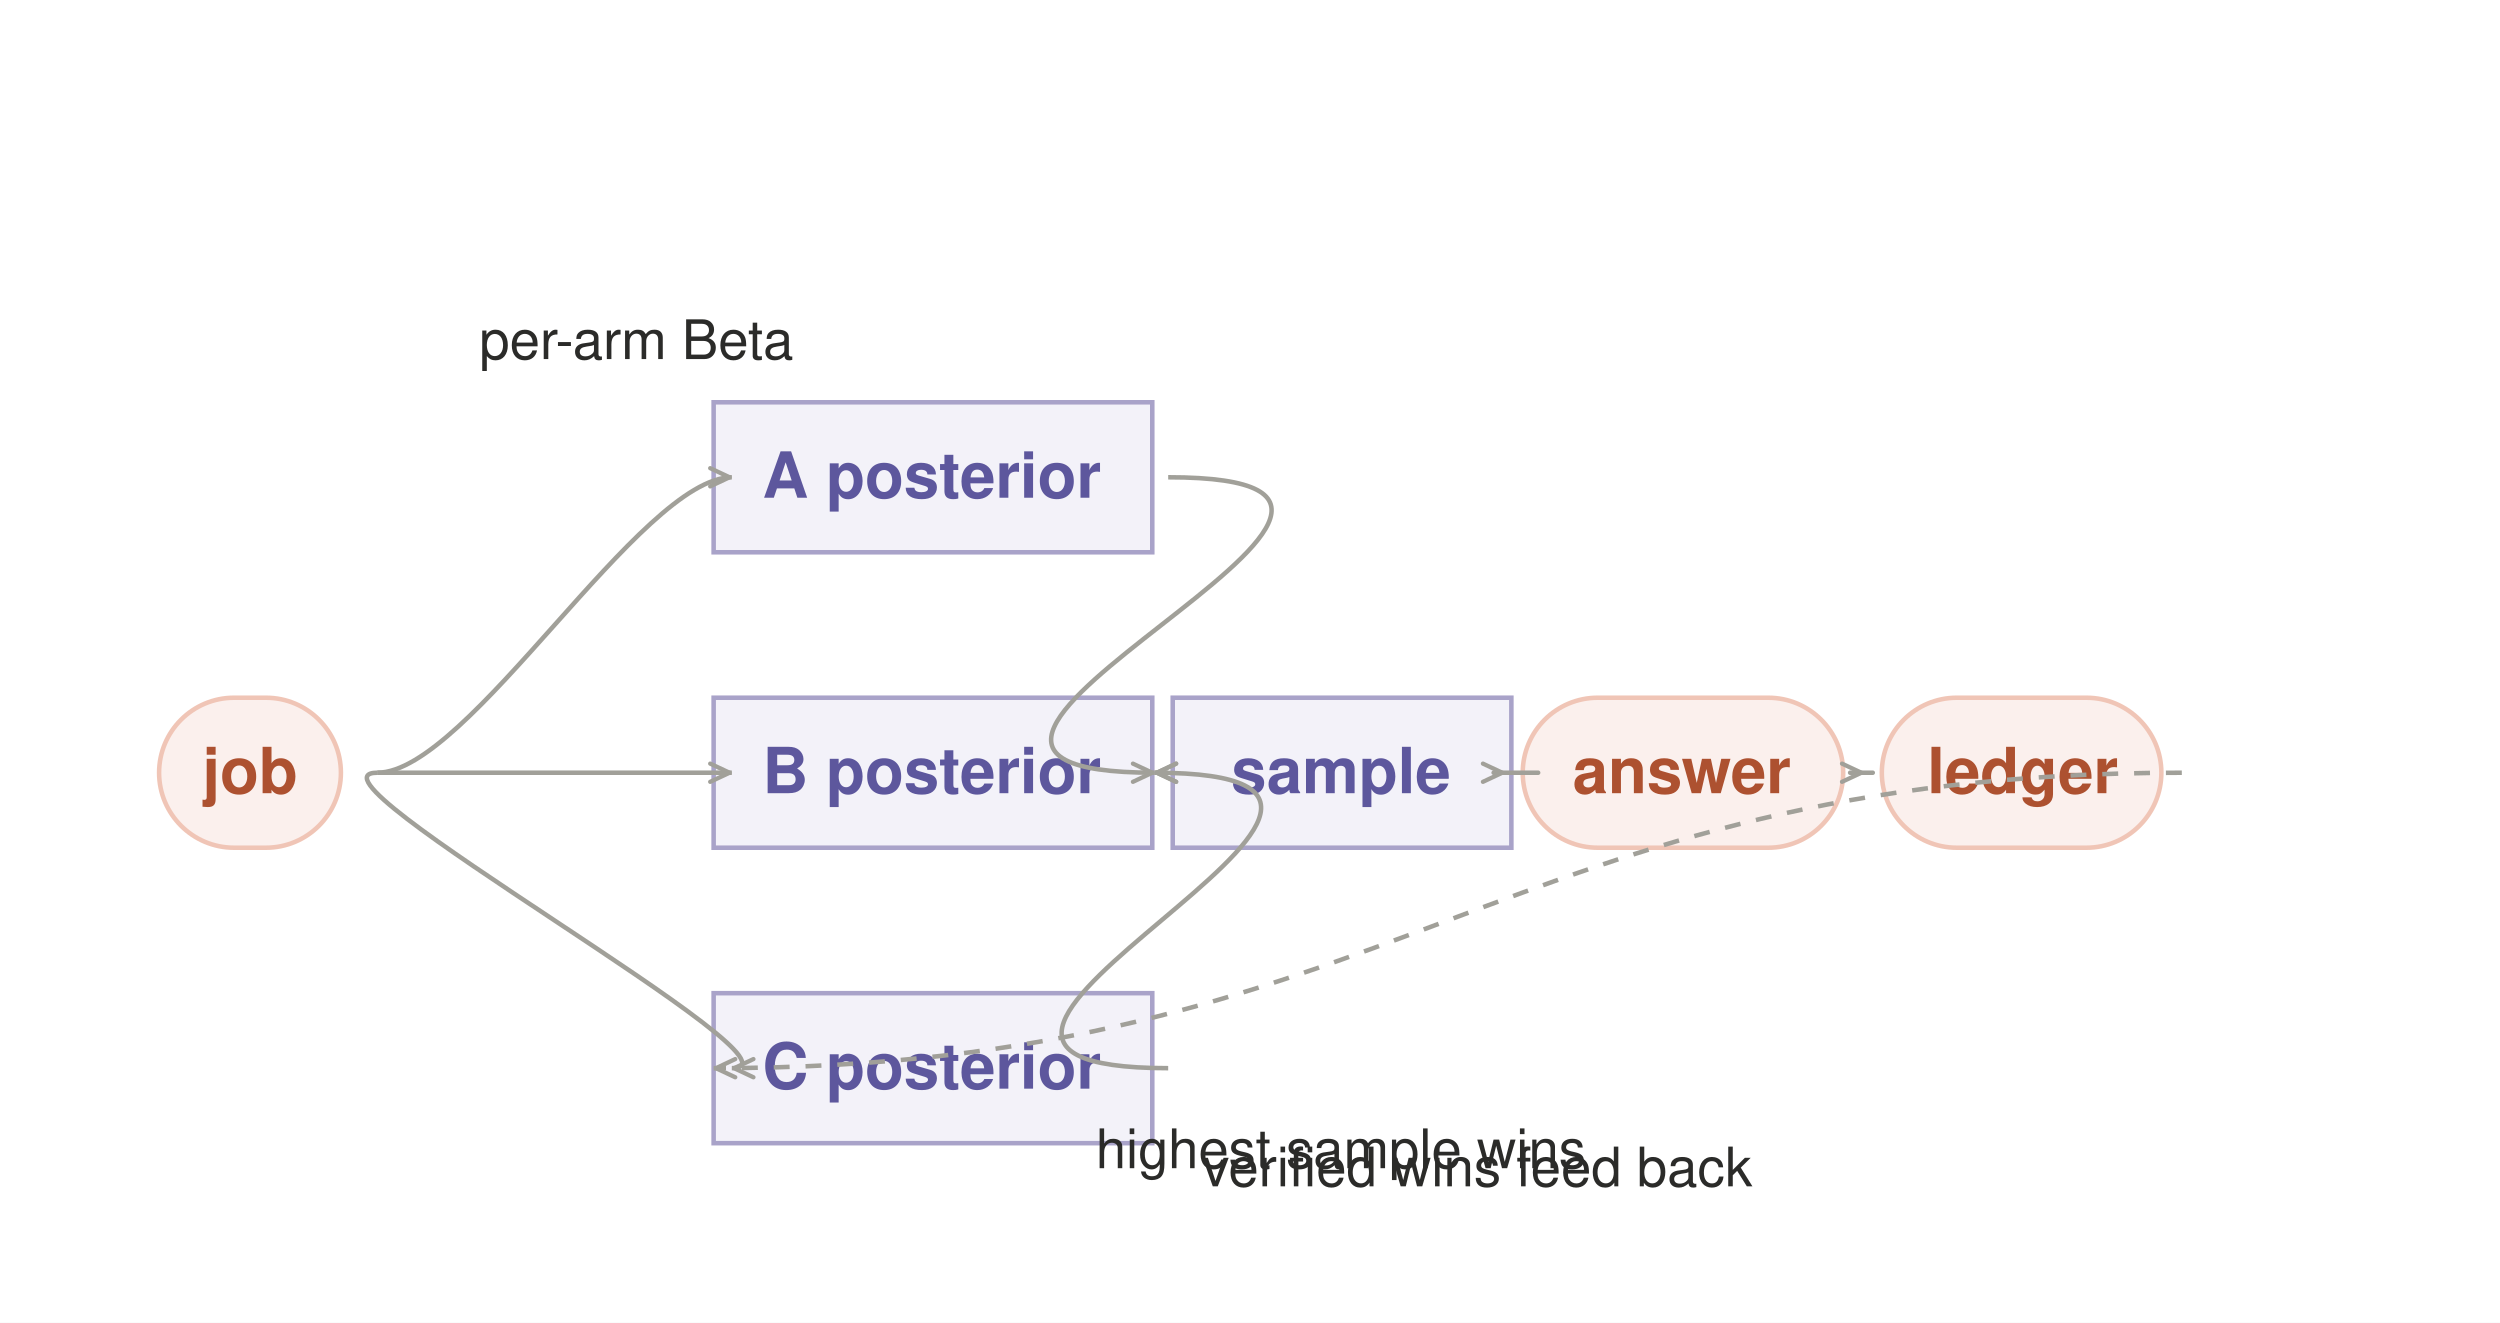
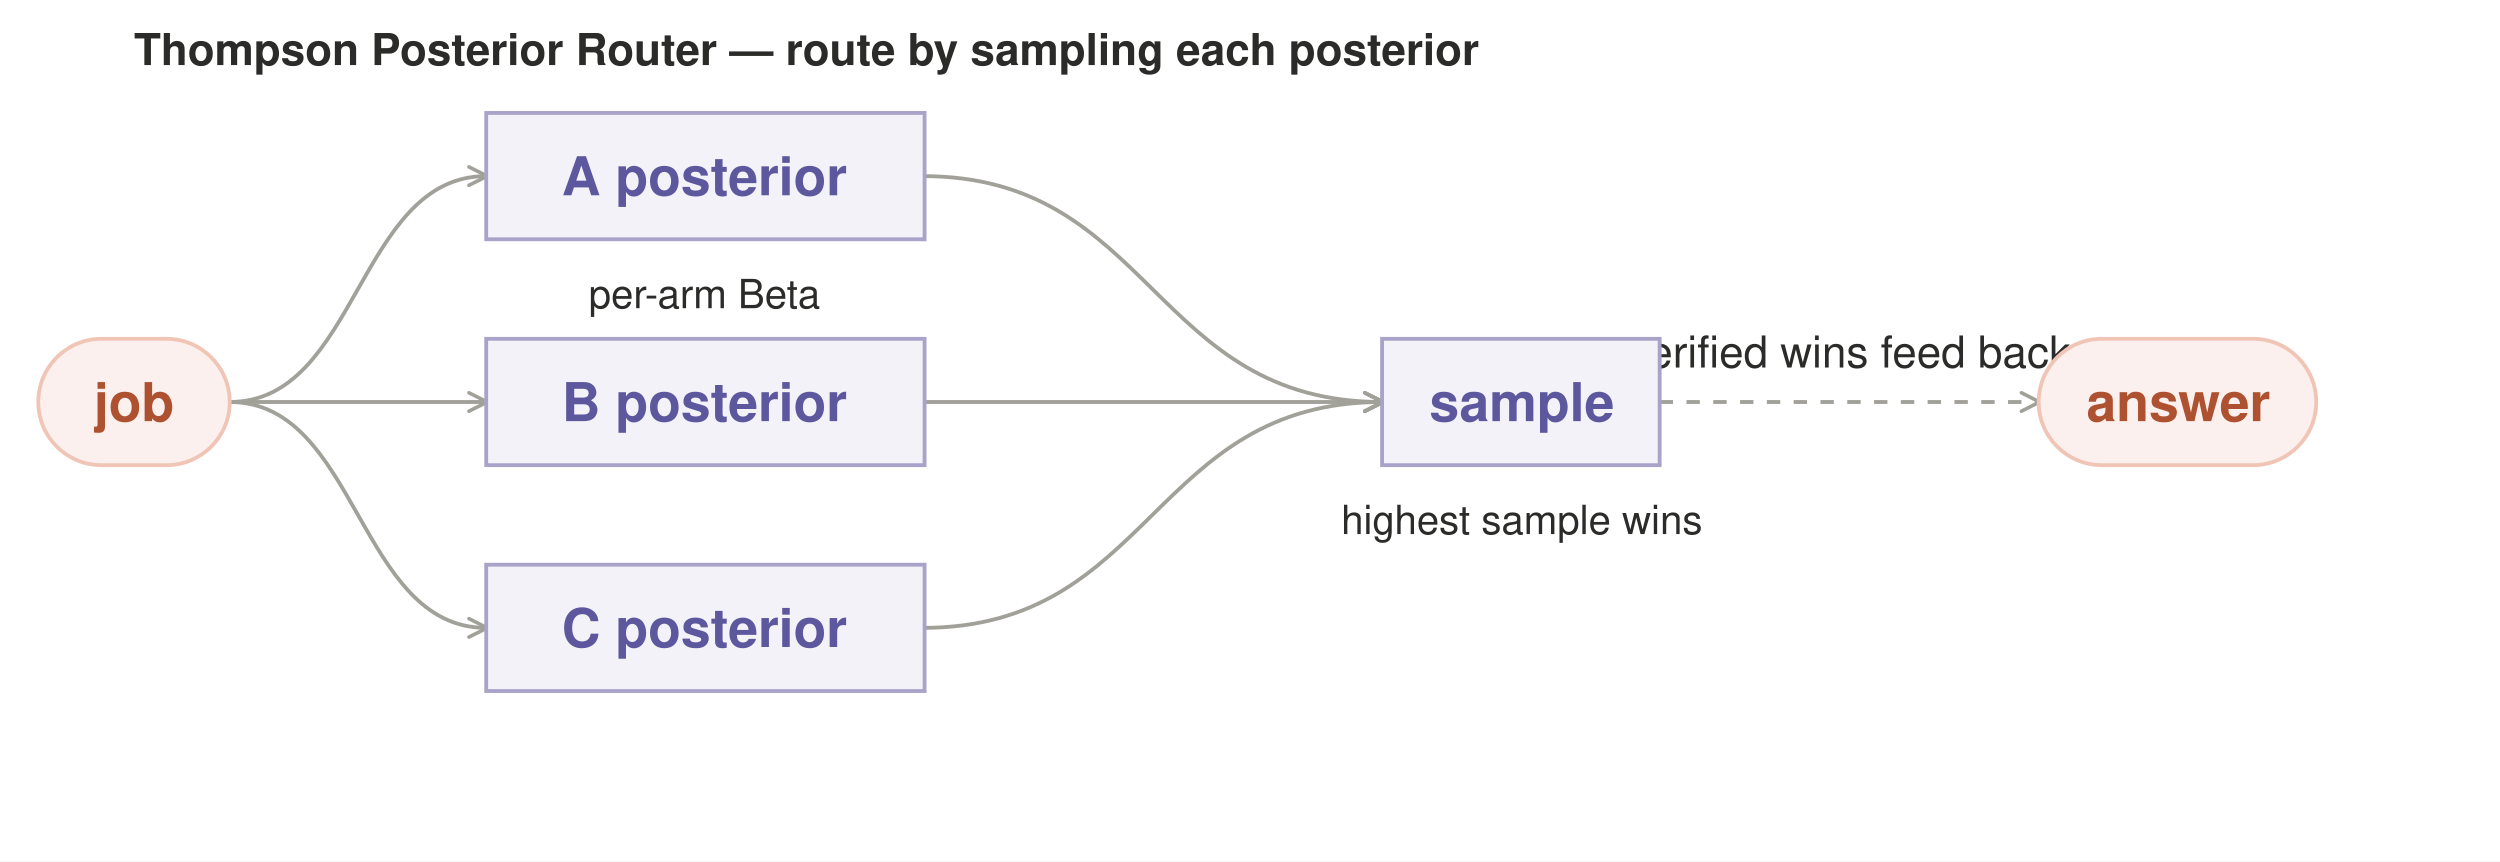
- <svg xmlns="http://www.w3.org/2000/svg" viewBox="0 0 1100 582" font-family="Avenir Next, Nunito, Segoe UI, Helvetica, Arial, sans-serif">
+ <svg xmlns="http://www.w3.org/2000/svg" viewBox="0 0 1306 450" font-family="Avenir Next, Nunito, Segoe UI, Helvetica, Arial, sans-serif">
  <defs>
-     <marker id="ha" markerWidth="14" markerHeight="14" refX="11" refY="5" orient="auto" markerUnits="userSpaceOnUse">
-       <path d="M1.5 1 L10 5 L1.5 9" fill="none" stroke="#a1a099" stroke-width="1.9" stroke-linecap="round" stroke-linejoin="round" />
+     <marker id="ha" markerWidth="13.3" markerHeight="13.3" refX="11" refY="7.0" orient="auto" markerUnits="userSpaceOnUse">
+       <path d="M2 2.2 L11.5 7.0 L2 11.8" fill="none" stroke="#a1a099" stroke-width="1.9" stroke-linecap="round" stroke-linejoin="round" />
    </marker>
-     <marker id="Ha" markerWidth="19" markerHeight="19" refX="13" refY="6.5" orient="auto" markerUnits="userSpaceOnUse">
-       <path d="M2 1.5 L12.5 6.5 L2 11.5" fill="none" stroke="#a1a099" stroke-width="3" stroke-linecap="round" stroke-linejoin="round" />
+     <marker id="Ha" markerWidth="18.1" markerHeight="18.1" refX="15" refY="9.5" orient="auto" markerUnits="userSpaceOnUse">
+       <path d="M2 3.0 L15.6 9.5 L2 16.0" fill="none" stroke="#a1a099" stroke-width="3.0" stroke-linecap="round" stroke-linejoin="round" />
    </marker>
-     <marker id="hg" markerWidth="14" markerHeight="14" refX="11" refY="5" orient="auto" markerUnits="userSpaceOnUse">
-       <path d="M1.5 1 L10 5 L1.5 9" fill="none" stroke="#5a912f" stroke-width="1.9" stroke-linecap="round" stroke-linejoin="round" />
+     <marker id="hg" markerWidth="13.3" markerHeight="13.3" refX="11" refY="7.0" orient="auto" markerUnits="userSpaceOnUse">
+       <path d="M2 2.2 L11.5 7.0 L2 11.8" fill="none" stroke="#5a912f" stroke-width="1.9" stroke-linecap="round" stroke-linejoin="round" />
    </marker>
-     <marker id="Hg" markerWidth="19" markerHeight="19" refX="13" refY="6.5" orient="auto" markerUnits="userSpaceOnUse">
-       <path d="M2 1.5 L12.5 6.5 L2 11.5" fill="none" stroke="#5a912f" stroke-width="3" stroke-linecap="round" stroke-linejoin="round" />
+     <marker id="Hg" markerWidth="18.1" markerHeight="18.1" refX="15" refY="9.5" orient="auto" markerUnits="userSpaceOnUse">
+       <path d="M2 3.0 L15.6 9.5 L2 16.0" fill="none" stroke="#5a912f" stroke-width="3.0" stroke-linecap="round" stroke-linejoin="round" />
    </marker>
-     <marker id="hp" markerWidth="14" markerHeight="14" refX="11" refY="5" orient="auto" markerUnits="userSpaceOnUse">
-       <path d="M1.5 1 L10 5 L1.5 9" fill="none" stroke="#5d579d" stroke-width="1.9" stroke-linecap="round" stroke-linejoin="round" />
+     <marker id="hp" markerWidth="13.3" markerHeight="13.3" refX="11" refY="7.0" orient="auto" markerUnits="userSpaceOnUse">
+       <path d="M2 2.2 L11.5 7.0 L2 11.8" fill="none" stroke="#5d579d" stroke-width="1.9" stroke-linecap="round" stroke-linejoin="round" />
    </marker>
-     <marker id="Hp" markerWidth="19" markerHeight="19" refX="13" refY="6.5" orient="auto" markerUnits="userSpaceOnUse">
-       <path d="M2 1.5 L12.5 6.5 L2 11.5" fill="none" stroke="#5d579d" stroke-width="3" stroke-linecap="round" stroke-linejoin="round" />
+     <marker id="Hp" markerWidth="18.1" markerHeight="18.1" refX="15" refY="9.5" orient="auto" markerUnits="userSpaceOnUse">
+       <path d="M2 3.0 L15.6 9.5 L2 16.0" fill="none" stroke="#5d579d" stroke-width="3.0" stroke-linecap="round" stroke-linejoin="round" />
    </marker>
-     <marker id="hc" markerWidth="14" markerHeight="14" refX="11" refY="5" orient="auto" markerUnits="userSpaceOnUse">
-       <path d="M1.5 1 L10 5 L1.5 9" fill="none" stroke="#ad5130" stroke-width="1.9" stroke-linecap="round" stroke-linejoin="round" />
+     <marker id="hc" markerWidth="13.3" markerHeight="13.3" refX="11" refY="7.0" orient="auto" markerUnits="userSpaceOnUse">
+       <path d="M2 2.2 L11.5 7.0 L2 11.8" fill="none" stroke="#ad5130" stroke-width="1.9" stroke-linecap="round" stroke-linejoin="round" />
    </marker>
-     <marker id="Hc" markerWidth="19" markerHeight="19" refX="13" refY="6.5" orient="auto" markerUnits="userSpaceOnUse">
-       <path d="M2 1.5 L12.5 6.5 L2 11.5" fill="none" stroke="#ad5130" stroke-width="3" stroke-linecap="round" stroke-linejoin="round" />
+     <marker id="Hc" markerWidth="18.1" markerHeight="18.1" refX="15" refY="9.5" orient="auto" markerUnits="userSpaceOnUse">
+       <path d="M2 3.0 L15.6 9.5 L2 16.0" fill="none" stroke="#ad5130" stroke-width="3.0" stroke-linecap="round" stroke-linejoin="round" />
    </marker>
-     <marker id="hk" markerWidth="14" markerHeight="14" refX="11" refY="5" orient="auto" markerUnits="userSpaceOnUse">
-       <path d="M1.5 1 L10 5 L1.5 9" fill="none" stroke="#2b2b29" stroke-width="1.9" stroke-linecap="round" stroke-linejoin="round" />
+     <marker id="hk" markerWidth="13.3" markerHeight="13.3" refX="11" refY="7.0" orient="auto" markerUnits="userSpaceOnUse">
+       <path d="M2 2.2 L11.5 7.0 L2 11.8" fill="none" stroke="#2b2b29" stroke-width="1.9" stroke-linecap="round" stroke-linejoin="round" />
    </marker>
-     <marker id="Hk" markerWidth="19" markerHeight="19" refX="13" refY="6.5" orient="auto" markerUnits="userSpaceOnUse">
-       <path d="M2 1.5 L12.5 6.5 L2 11.5" fill="none" stroke="#2b2b29" stroke-width="3" stroke-linecap="round" stroke-linejoin="round" />
+     <marker id="Hk" markerWidth="18.1" markerHeight="18.1" refX="15" refY="9.5" orient="auto" markerUnits="userSpaceOnUse">
+       <path d="M2 3.0 L15.6 9.5 L2 16.0" fill="none" stroke="#2b2b29" stroke-width="3.0" stroke-linecap="round" stroke-linejoin="round" />
    </marker>
  </defs>
-   <rect width="1100" height="582" fill="#fff" />
-   <rect x="70" y="307" width="80" height="66" rx="33" fill="#fbf0ed" stroke="#f0c5b6" stroke-width="2" />
-   <text x="110" y="349" text-anchor="middle" fill="#ad5130" font-size="28" font-weight="600">job</text>
-   <rect x="314" y="177" width="193" height="66" fill="#f3f2f9" stroke="#a9a3c9" stroke-width="2" />
-   <text x="410" y="219" text-anchor="middle" fill="#5d579d" font-size="28" font-weight="600">A posterior</text>
-   <path d="M166 340 C206 340, 282 210, 322 210" fill="none" stroke="#a1a099" stroke-width="2" marker-end="url(#ha)" />
-   <rect x="314" y="307" width="193" height="66" fill="#f3f2f9" stroke="#a9a3c9" stroke-width="2" />
-   <text x="410" y="349" text-anchor="middle" fill="#5d579d" font-size="28" font-weight="600">B posterior</text>
-   <path d="M166 340 L322 340" fill="none" stroke="#a1a099" stroke-width="2" marker-end="url(#ha)" />
-   <rect x="314" y="437" width="193" height="66" fill="#f3f2f9" stroke="#a9a3c9" stroke-width="2" />
-   <text x="410" y="479" text-anchor="middle" fill="#5d579d" font-size="28" font-weight="600">C posterior</text>
-   <path d="M166 340 C126 340, 362 470, 322 470" fill="none" stroke="#a1a099" stroke-width="2" marker-end="url(#ha)" />
-   <text x="280" y="158" text-anchor="middle" fill="#2b2b29" font-size="24">per-arm Beta</text>
-   <rect x="516" y="307" width="149" height="66" fill="#f3f2f9" stroke="#a9a3c9" stroke-width="2" />
-   <text x="590" y="349" text-anchor="middle" fill="#5d579d" font-size="28" font-weight="600">sample</text>
-   <path d="M514 210 C674 210, 348 340, 508 340" fill="none" stroke="#a1a099" stroke-width="2" marker-end="url(#ha)" />
-   <path d="M514 340 L508 340" fill="none" stroke="#a1a099" stroke-width="2" marker-end="url(#ha)" />
-   <path d="M514 470 C354 470, 668 340, 508 340" fill="none" stroke="#a1a099" stroke-width="2" marker-end="url(#ha)" />
-   <text x="590" y="514" text-anchor="middle" fill="#2b2b29" font-size="24">highest sample wins</text>
-   <rect x="670" y="307" width="141" height="66" rx="33" fill="#fbf0ed" stroke="#f0c5b6" stroke-width="2" />
-   <text x="740" y="349" text-anchor="middle" fill="#ad5130" font-size="28" font-weight="600">answer</text>
-   <path d="M672 340 C692 340, 642 340, 662 340" fill="none" stroke="#a1a099" stroke-width="2" marker-end="url(#ha)" />
-   <rect x="828" y="307" width="123" height="66" rx="33" fill="#fbf0ed" stroke="#f0c5b6" stroke-width="2" />
-   <text x="890" y="349" text-anchor="middle" fill="#ad5130" font-size="28" font-weight="600">ledger</text>
-   <path d="M818 340 C838 340, 800 340, 820 340" fill="none" stroke="#a1a099" stroke-width="2" marker-end="url(#ha)" />
-   <path d="M960 340 C660 340, 614 470, 314 470" fill="none" stroke="#a1a099" stroke-width="2" stroke-dasharray="7 7" marker-end="url(#ha)" />
-   <text x="650" y="522" text-anchor="middle" fill="#2b2b29" font-size="24">verified wins feed back</text>
+   <rect width="1306" height="450" fill="#fff" />
+   <text x="70" y="34" text-anchor="start" fill="#2b2b29" font-size="23" font-weight="700">Thompson Posterior Router — route by sampling each posterior</text>
+   <text x="966" y="192" text-anchor="middle" fill="#2b2b29" font-size="23">verified wins feed back</text>
+   <path d="M 120 210 C 187 210, 187 92, 254 92" fill="none" stroke="#a1a099" stroke-width="2" marker-end="url(#ha)" />
+   <path d="M 120 210 C 187 210, 187 210, 254 210" fill="none" stroke="#a1a099" stroke-width="2" marker-end="url(#ha)" />
+   <path d="M 120 210 C 187 210, 187 328, 254 328" fill="none" stroke="#a1a099" stroke-width="2" marker-end="url(#ha)" />
+   <path d="M 482 92 C 602 92, 602 210, 722 210" fill="none" stroke="#a1a099" stroke-width="2" marker-end="url(#ha)" />
+   <path d="M 482 210 C 602 210, 602 210, 722 210" fill="none" stroke="#a1a099" stroke-width="2" marker-end="url(#ha)" />
+   <path d="M 482 328 C 602 328, 602 210, 722 210" fill="none" stroke="#a1a099" stroke-width="2" marker-end="url(#ha)" />
+   <path d="M 867 210 C 966 210, 966 210, 1065 210" fill="none" stroke="#a1a099" stroke-width="2" stroke-dasharray="7 7" marker-end="url(#ha)" />
+   <rect x="20" y="177" width="100" height="66" rx="33" fill="#fbf0ed" stroke="#f0c5b6" stroke-width="2" />
+   <text x="70" y="220" text-anchor="middle" fill="#ad5130" font-size="28" font-weight="600">job</text>
+   <rect x="254" y="59" width="229" height="66" rx="0" fill="#f3f2f9" stroke="#a9a3c9" stroke-width="2" />
+   <text x="368" y="102" text-anchor="middle" fill="#5d579d" font-size="28" font-weight="600">A posterior</text>
+   <text x="368" y="161" text-anchor="middle" fill="#2b2b29" font-size="21">per-arm Beta</text>
+   <rect x="254" y="177" width="229" height="66" rx="0" fill="#f3f2f9" stroke="#a9a3c9" stroke-width="2" />
+   <text x="368" y="220" text-anchor="middle" fill="#5d579d" font-size="28" font-weight="600">B posterior</text>
+   <rect x="254" y="295" width="229" height="66" rx="0" fill="#f3f2f9" stroke="#a9a3c9" stroke-width="2" />
+   <text x="368" y="338" text-anchor="middle" fill="#5d579d" font-size="28" font-weight="600">C posterior</text>
+   <rect x="722" y="177" width="145" height="66" rx="0" fill="#f3f2f9" stroke="#a9a3c9" stroke-width="2" />
+   <text x="795" y="220" text-anchor="middle" fill="#5d579d" font-size="28" font-weight="600">sample</text>
+   <text x="795" y="279" text-anchor="middle" fill="#2b2b29" font-size="21">highest sample wins</text>
+   <rect x="1065" y="177" width="145" height="66" rx="33" fill="#fbf0ed" stroke="#f0c5b6" stroke-width="2" />
+   <text x="1138" y="220" text-anchor="middle" fill="#ad5130" font-size="28" font-weight="600">answer</text>
</svg>
